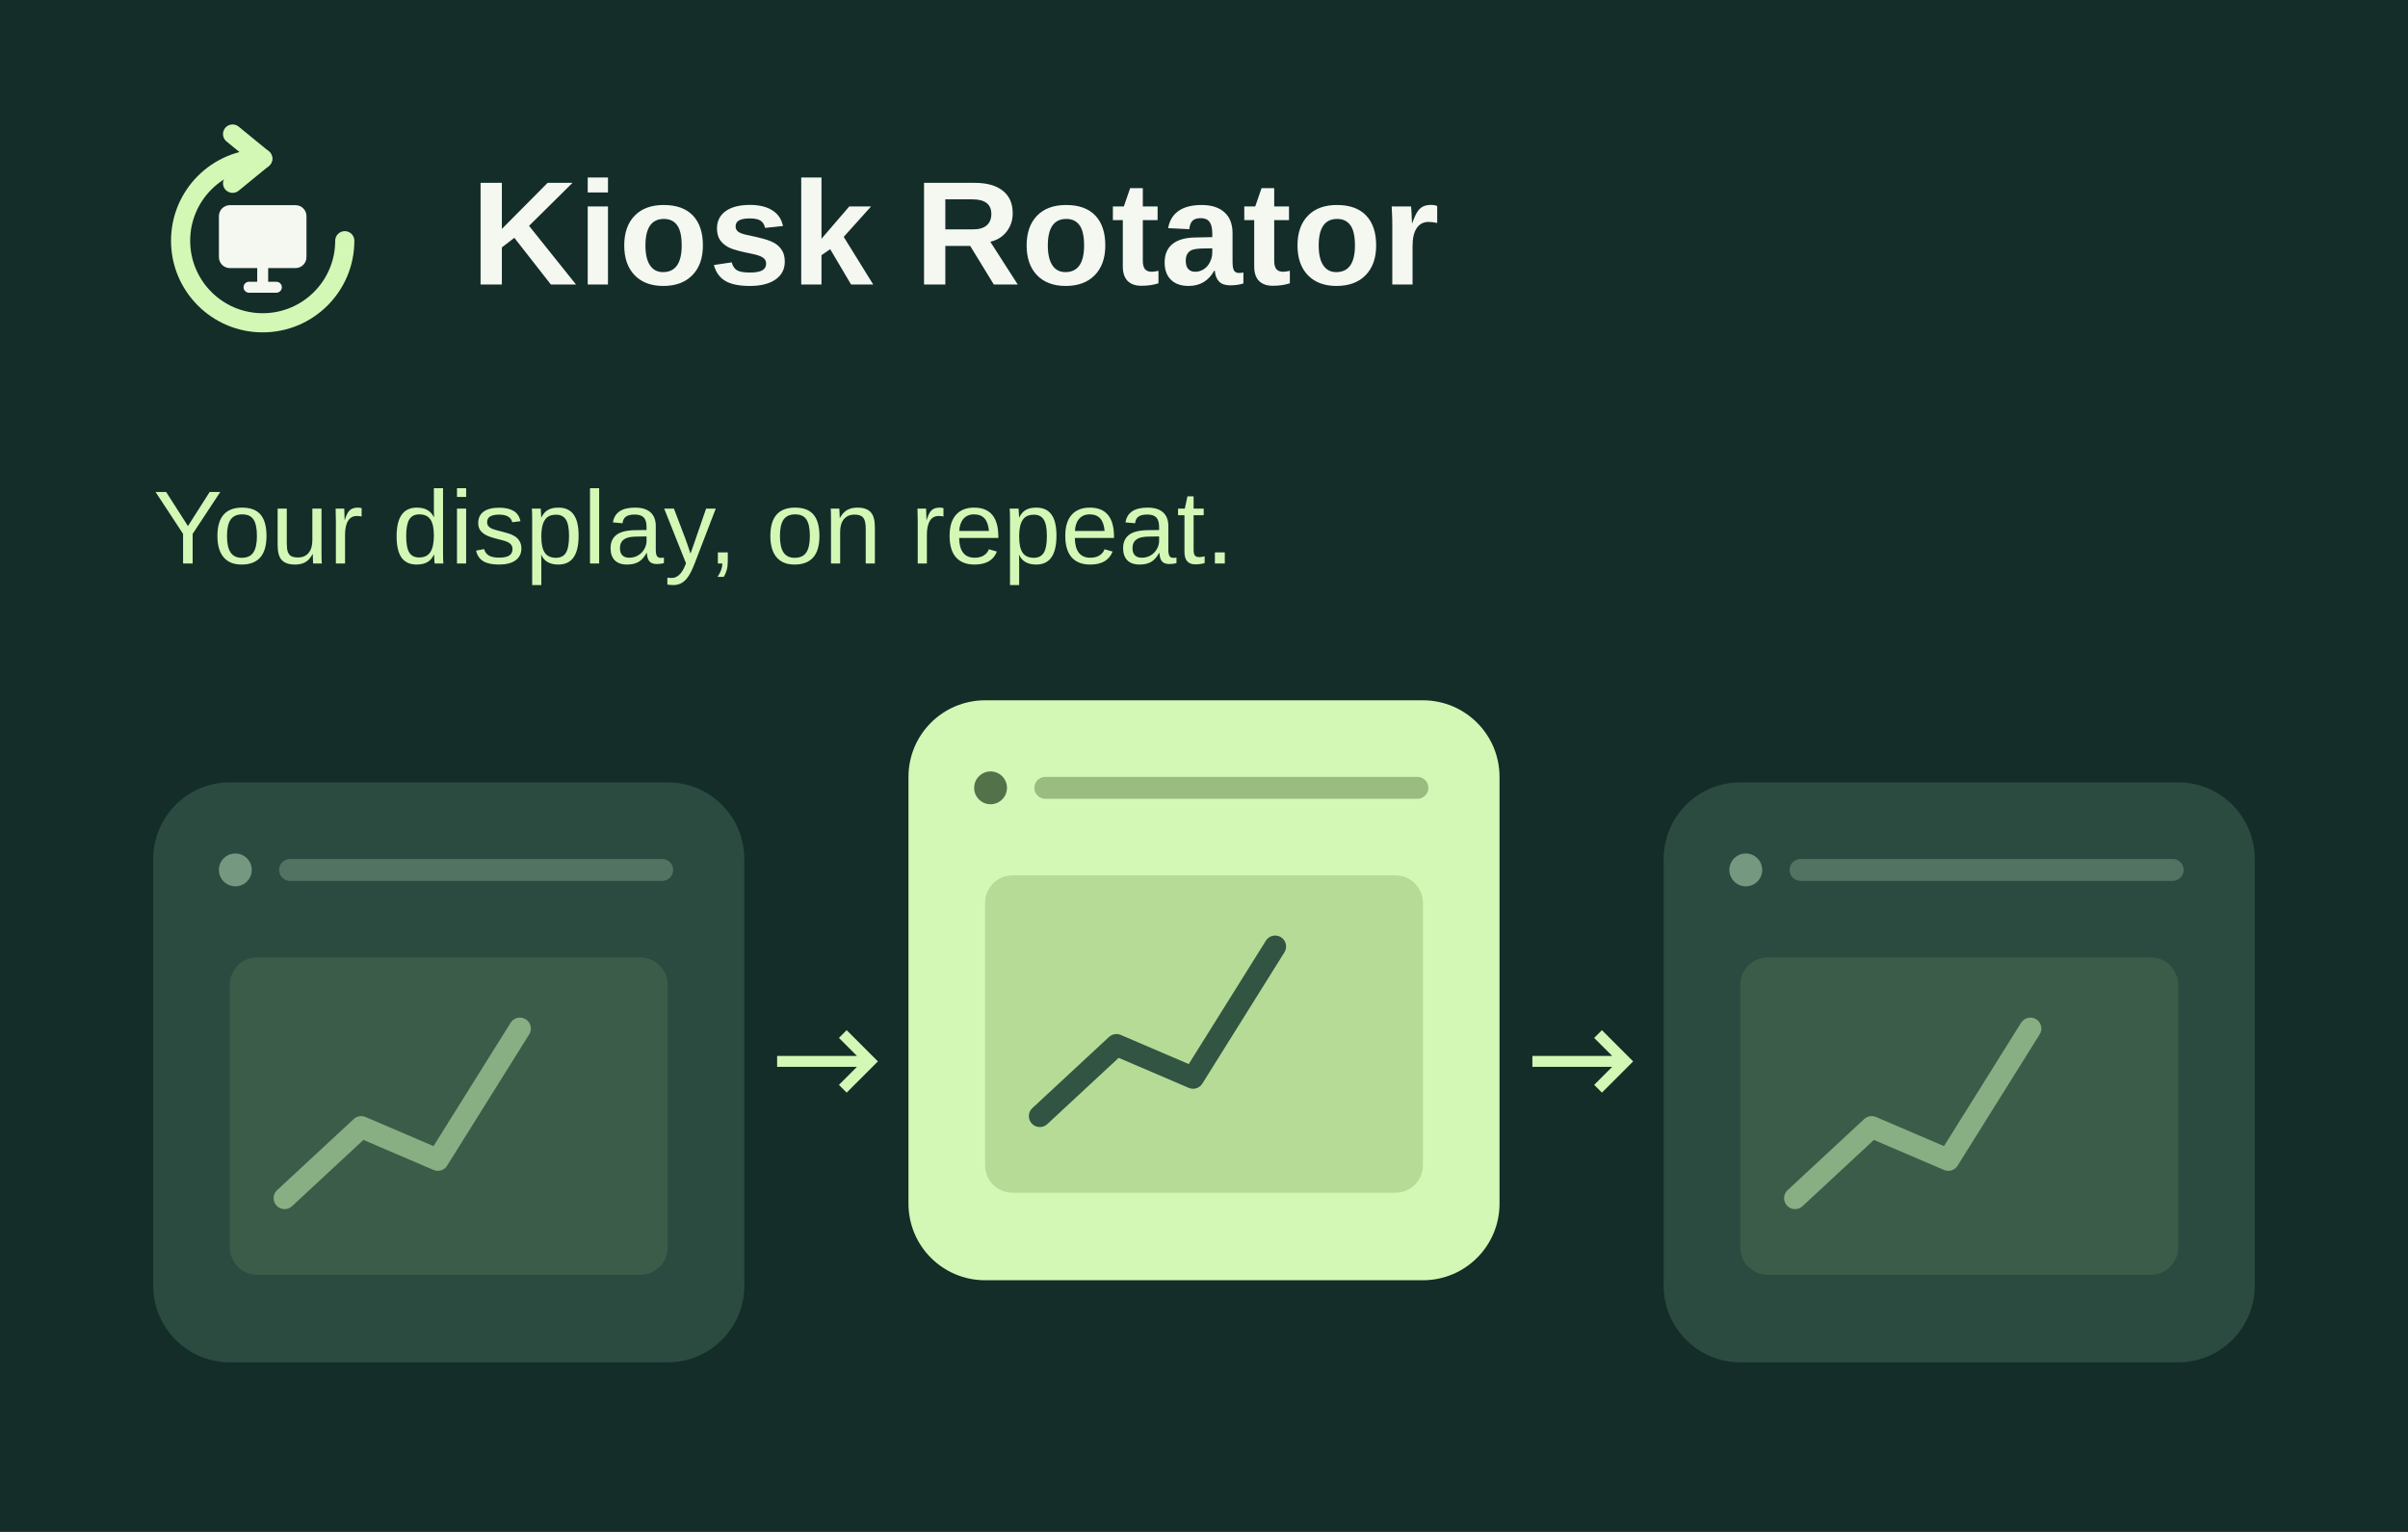
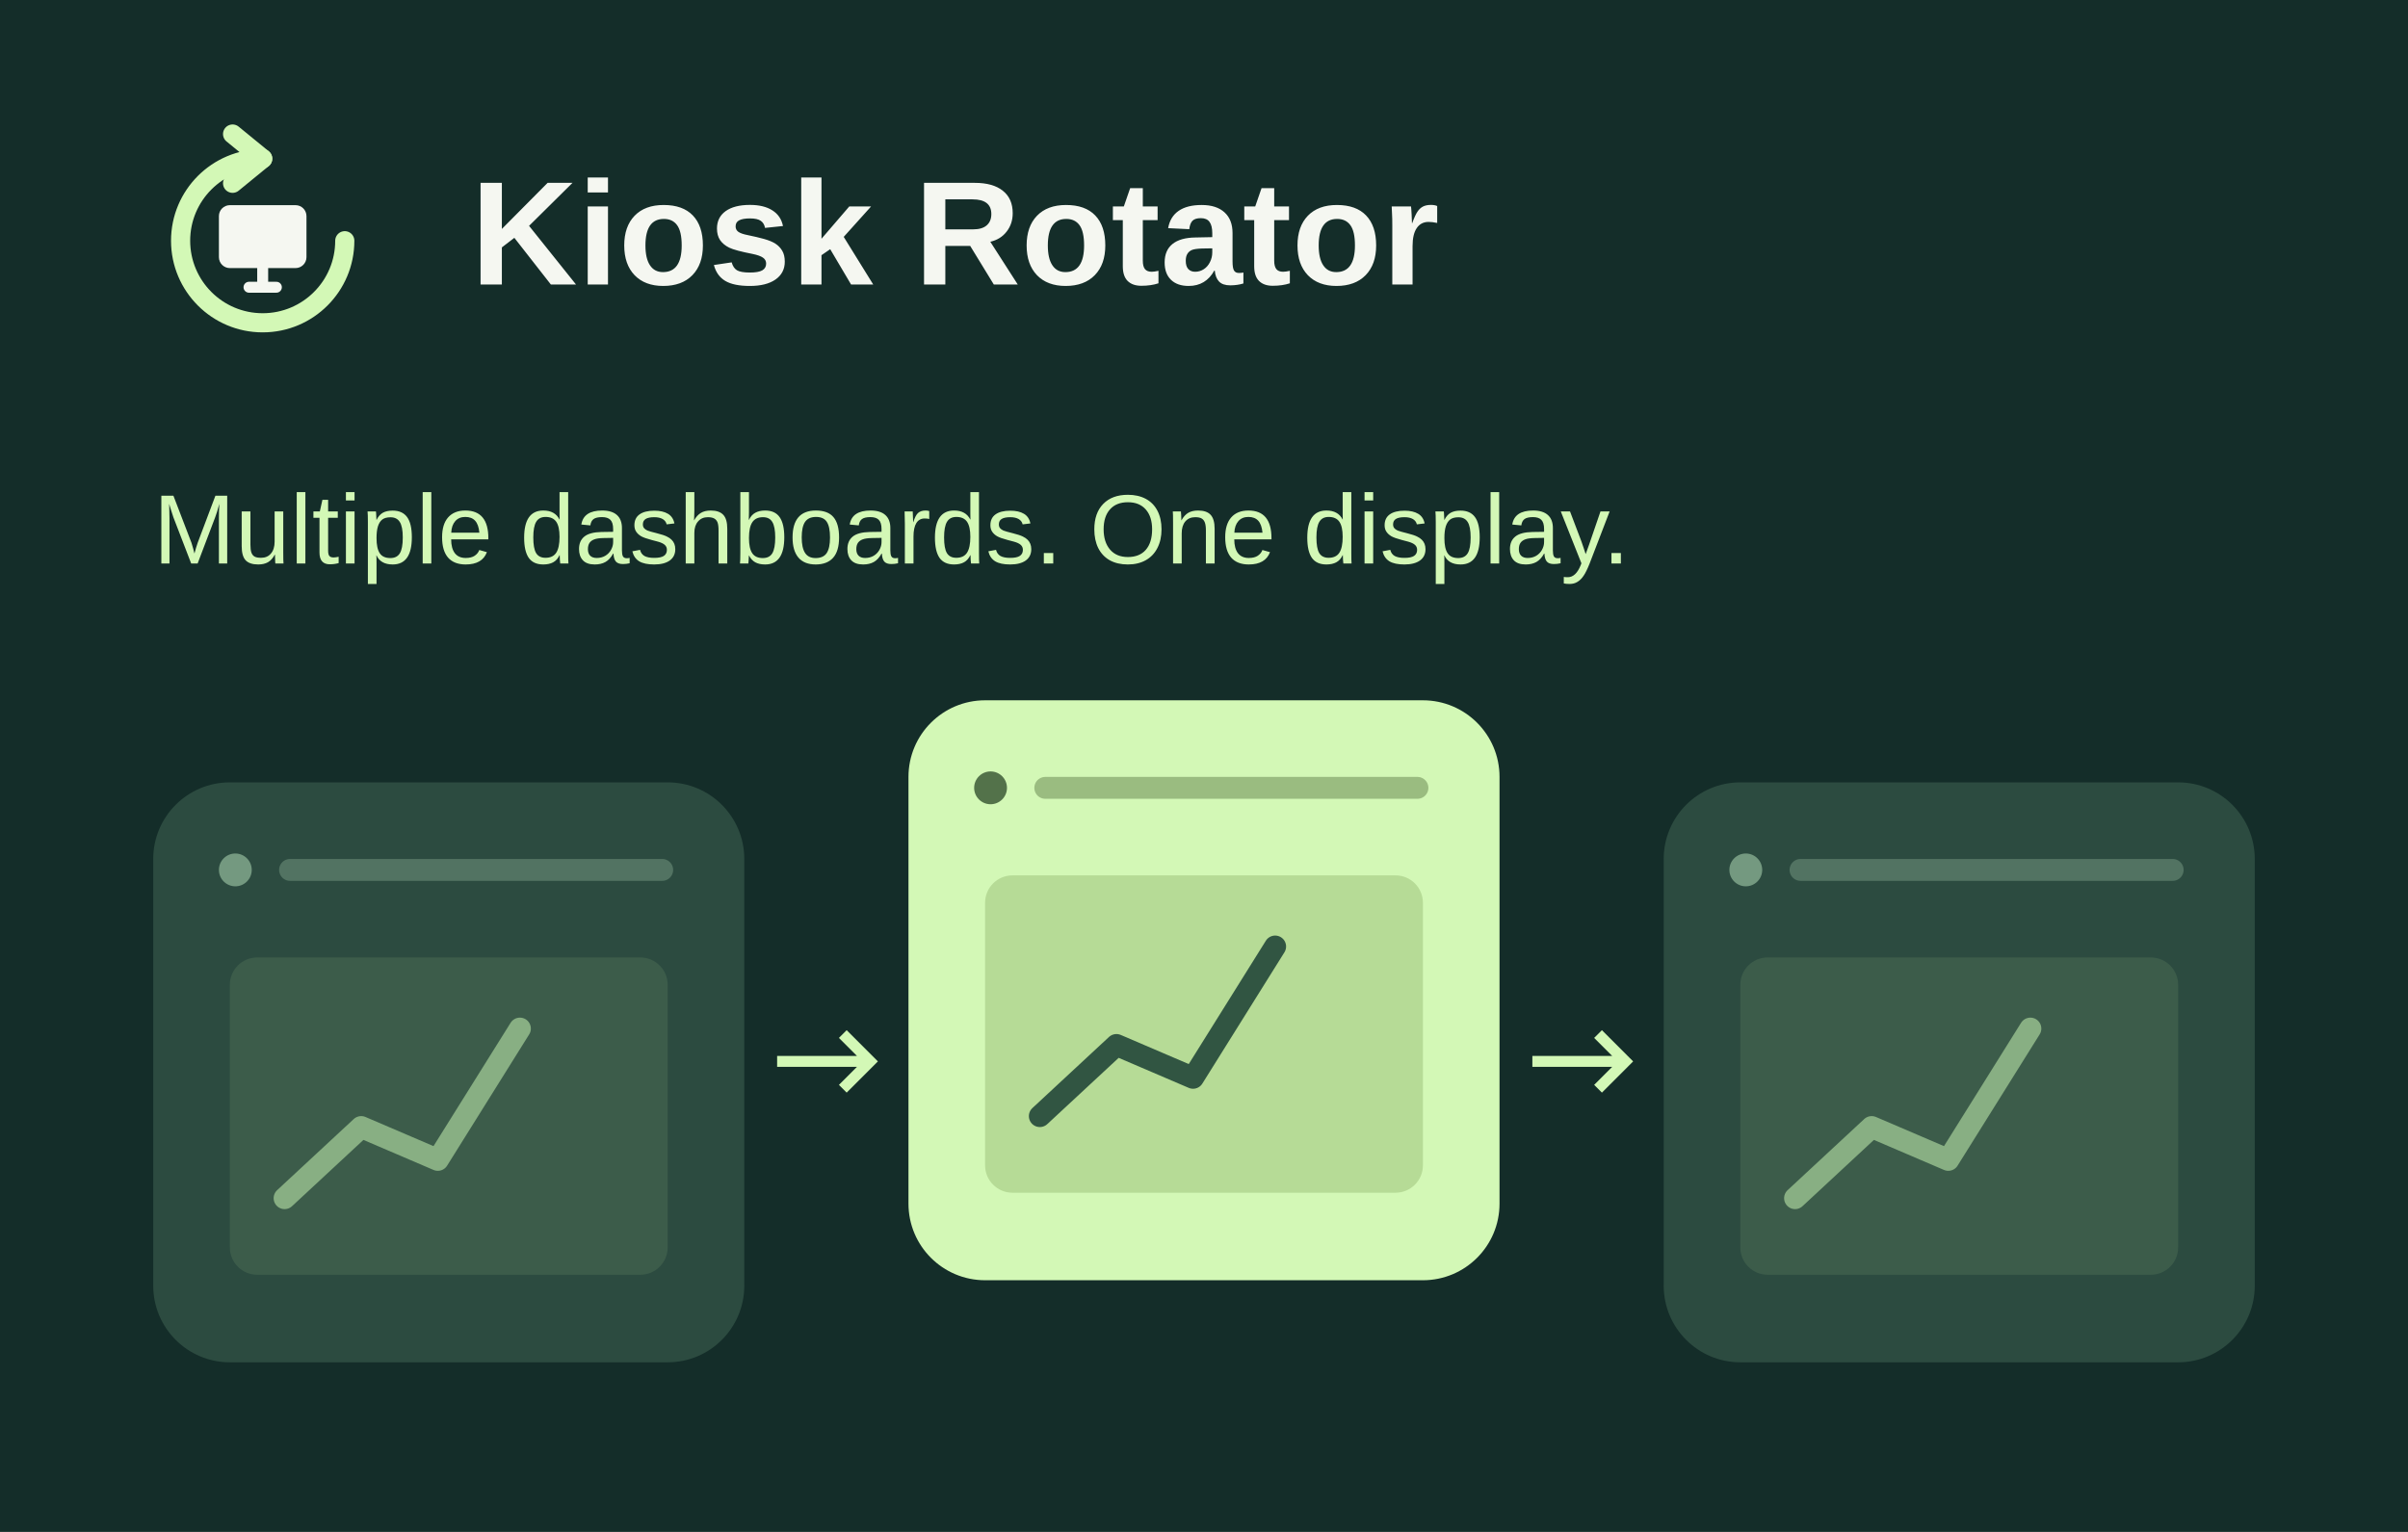
<svg xmlns="http://www.w3.org/2000/svg" width="440" height="280">
  <rect width="440" height="280" fill="#142d29" />
  <g transform="translate(16 12) scale(0.5)">
    <rect x="16" y="16" width="96" height="96" rx="24" fill="#142d29" />
    <path d="M64 34a30 30 0 1 0 30 30" fill="none" stroke="#d3f8b6" stroke-width="7" stroke-linecap="round" />
    <path d="M53 25l11 9-11 9" fill="none" stroke="#d3f8b6" stroke-width="7" stroke-linecap="round" stroke-linejoin="round" />
    <rect x="48" y="51" width="32" height="23" rx="4" fill="#f5f7f1" />
    <path d="M59 81h10M64 74v7" fill="none" stroke="#f5f7f1" stroke-width="4" stroke-linecap="round" />
  </g>
  <text x="86" y="52" font-family="Arial,sans-serif" font-size="27" font-weight="700" fill="#f5f7f1">Kiosk Rotator</text>
-   <text x="28" y="103" font-family="Arial,sans-serif" font-size="19" fill="#d3f8b6">Your display, on repeat.</text>
+   <text x="28" y="103" font-family="Arial,sans-serif" font-size="18" fill="#d3f8b6">Multiple dashboards. One display.</text>
  <g transform="translate(28 143)">
    <rect width="108" height="106" rx="14" fill="#2c4b40" />
    <circle cx="15" cy="16" r="3" fill="#749980" />
    <path d="M25 16h68" stroke="#527362" stroke-width="4" stroke-linecap="round" />
    <rect x="14" y="32" width="80" height="58" rx="5" fill="#3c5c4a" />
    <path d="M24 76l14-13 14 6 15-24" fill="none" stroke="#88af83" stroke-width="4" stroke-linecap="round" stroke-linejoin="round" />
  </g>
  <g transform="translate(166 128)">
    <rect width="108" height="106" rx="14" fill="#d3f8b6" />
    <circle cx="15" cy="16" r="3" fill="#53724a" />
    <path d="M25 16h68" stroke="#9abc80" stroke-width="4" stroke-linecap="round" />
    <rect x="14" y="32" width="80" height="58" rx="5" fill="#b6db96" />
    <path d="M24 76l14-13 14 6 15-24" fill="none" stroke="#315542" stroke-width="4" stroke-linecap="round" stroke-linejoin="round" />
  </g>
  <g transform="translate(304 143)">
    <rect width="108" height="106" rx="14" fill="#2c4b40" />
    <circle cx="15" cy="16" r="3" fill="#749980" />
    <path d="M25 16h68" stroke="#527362" stroke-width="4" stroke-linecap="round" />
    <rect x="14" y="32" width="80" height="58" rx="5" fill="#3c5c4a" />
    <path d="M24 76l14-13 14 6 15-24" fill="none" stroke="#88af83" stroke-width="4" stroke-linecap="round" stroke-linejoin="round" />
  </g>
  <path d="M142 194h17m-5-5 5 5-5 5M280 194h17m-5-5 5 5-5 5" stroke="#d3f8b6" fill="none" stroke-width="2" />
</svg>
